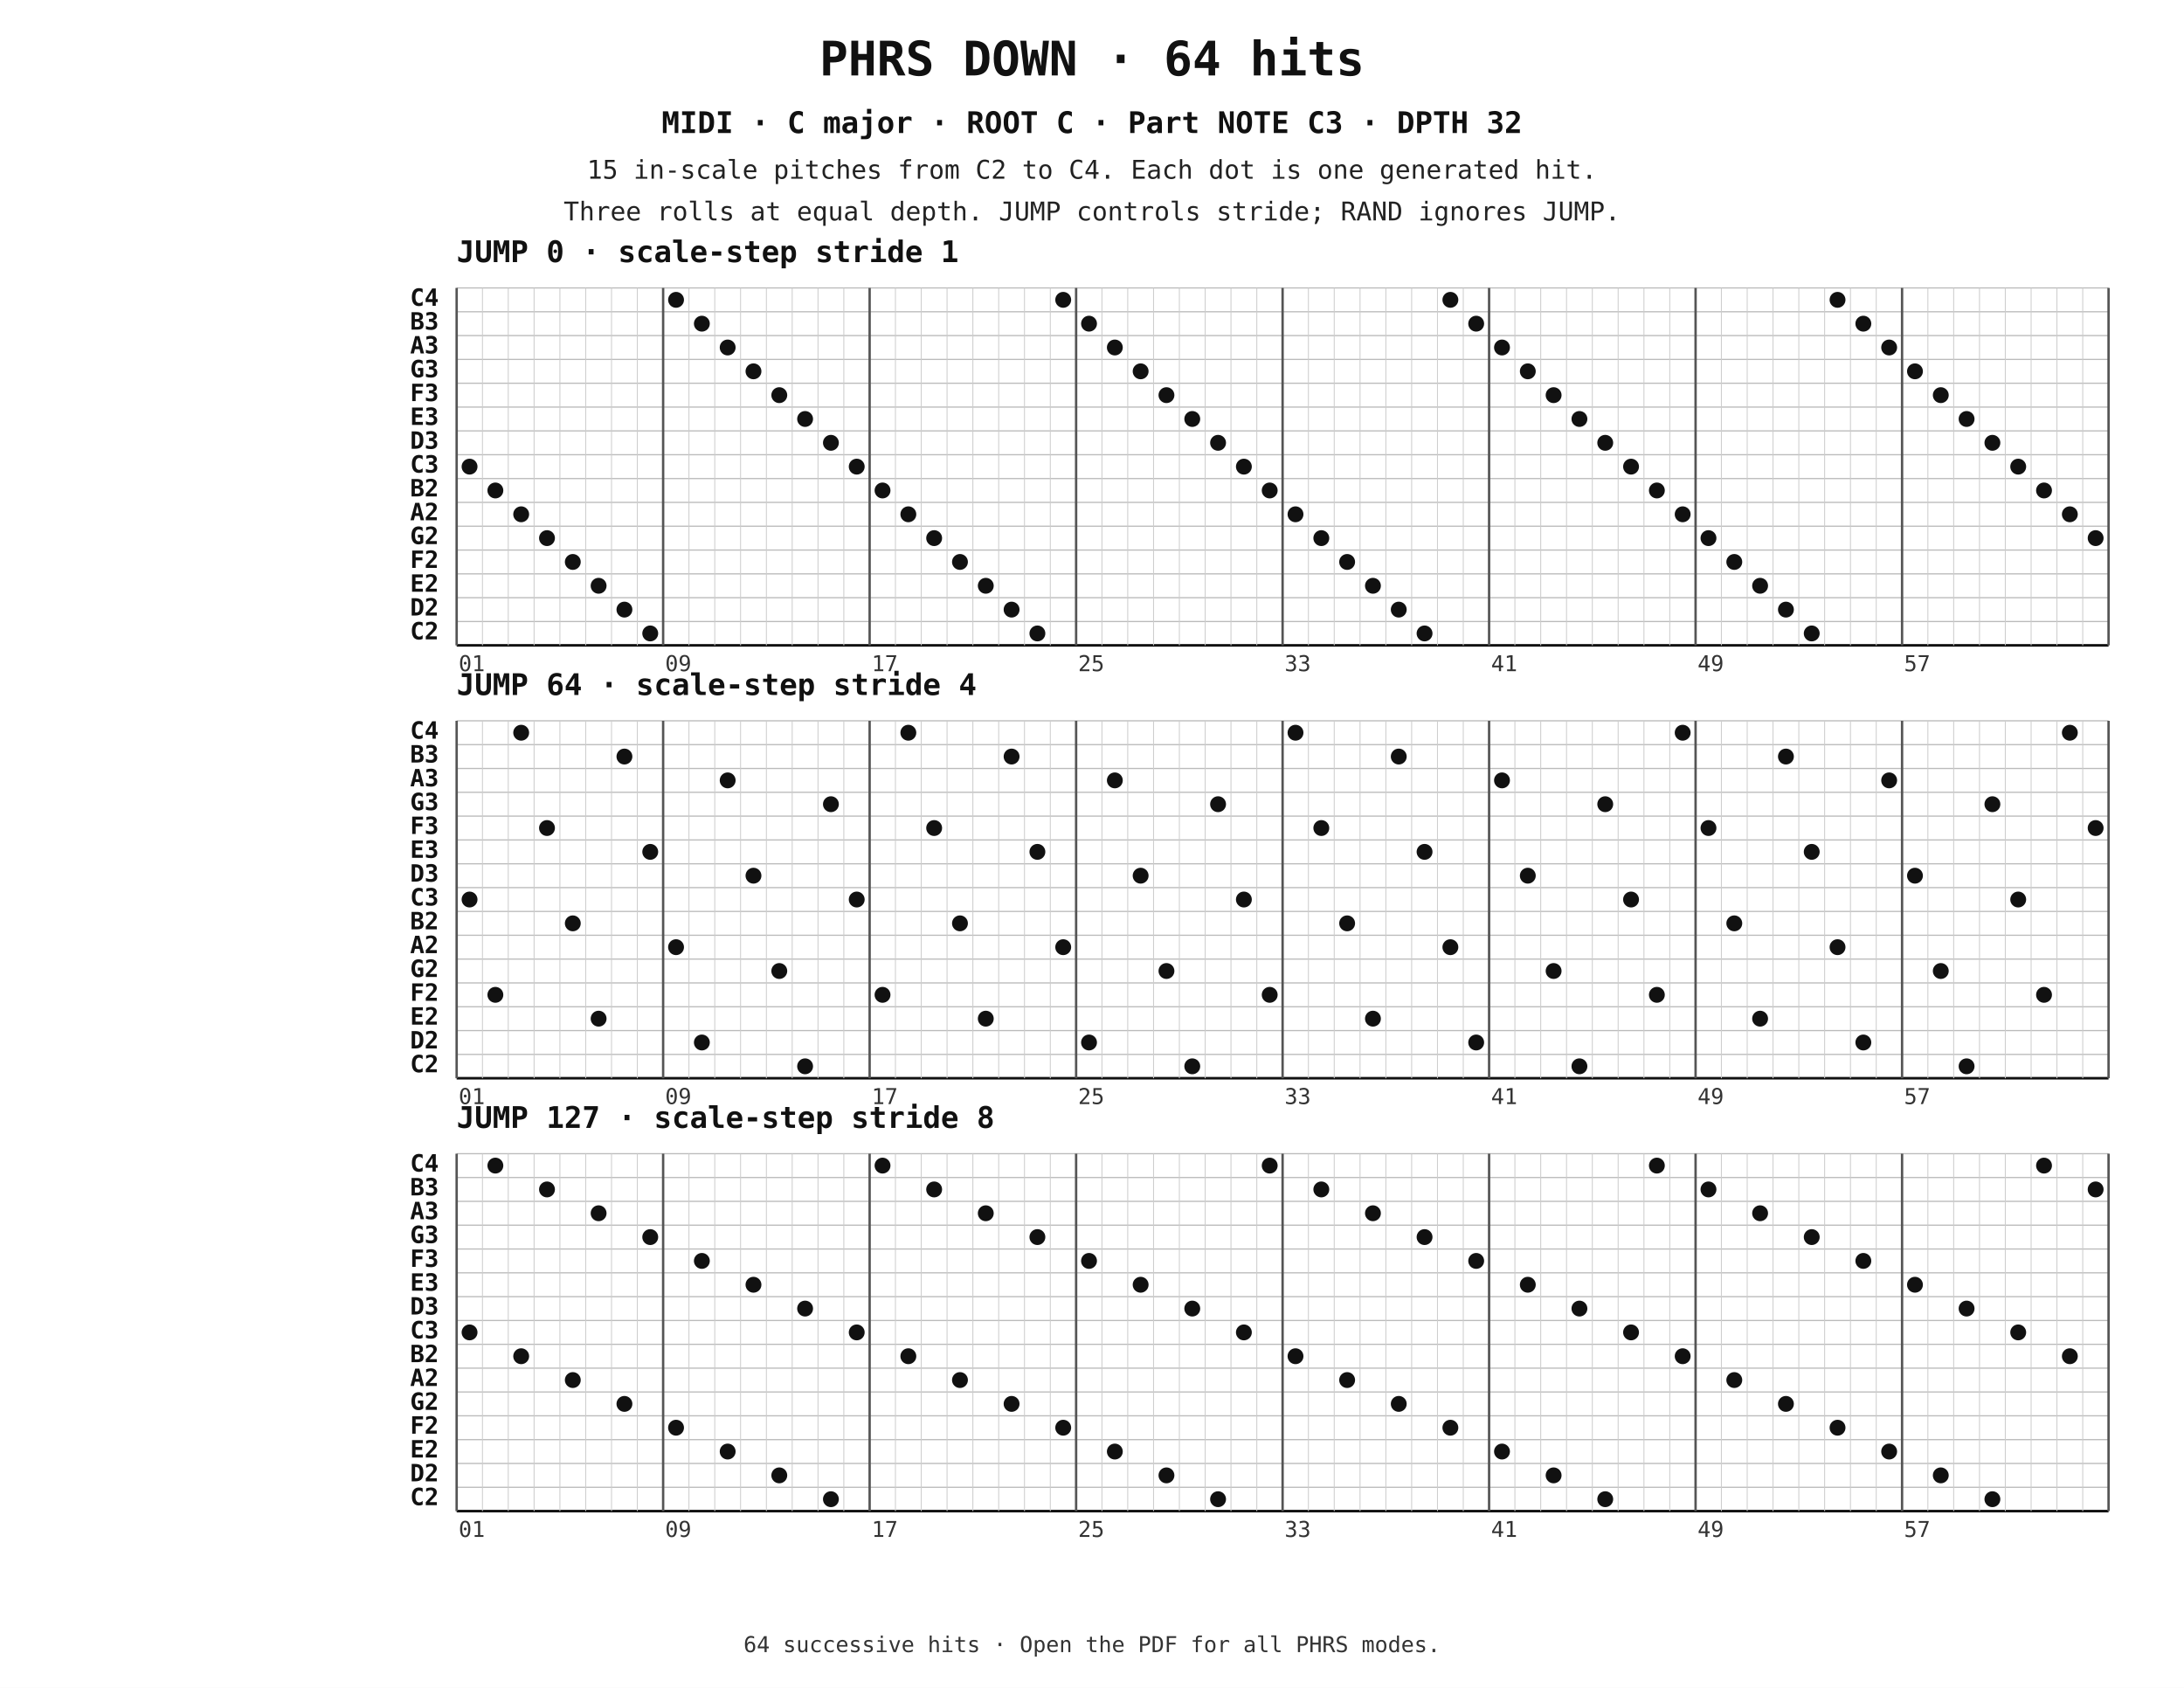
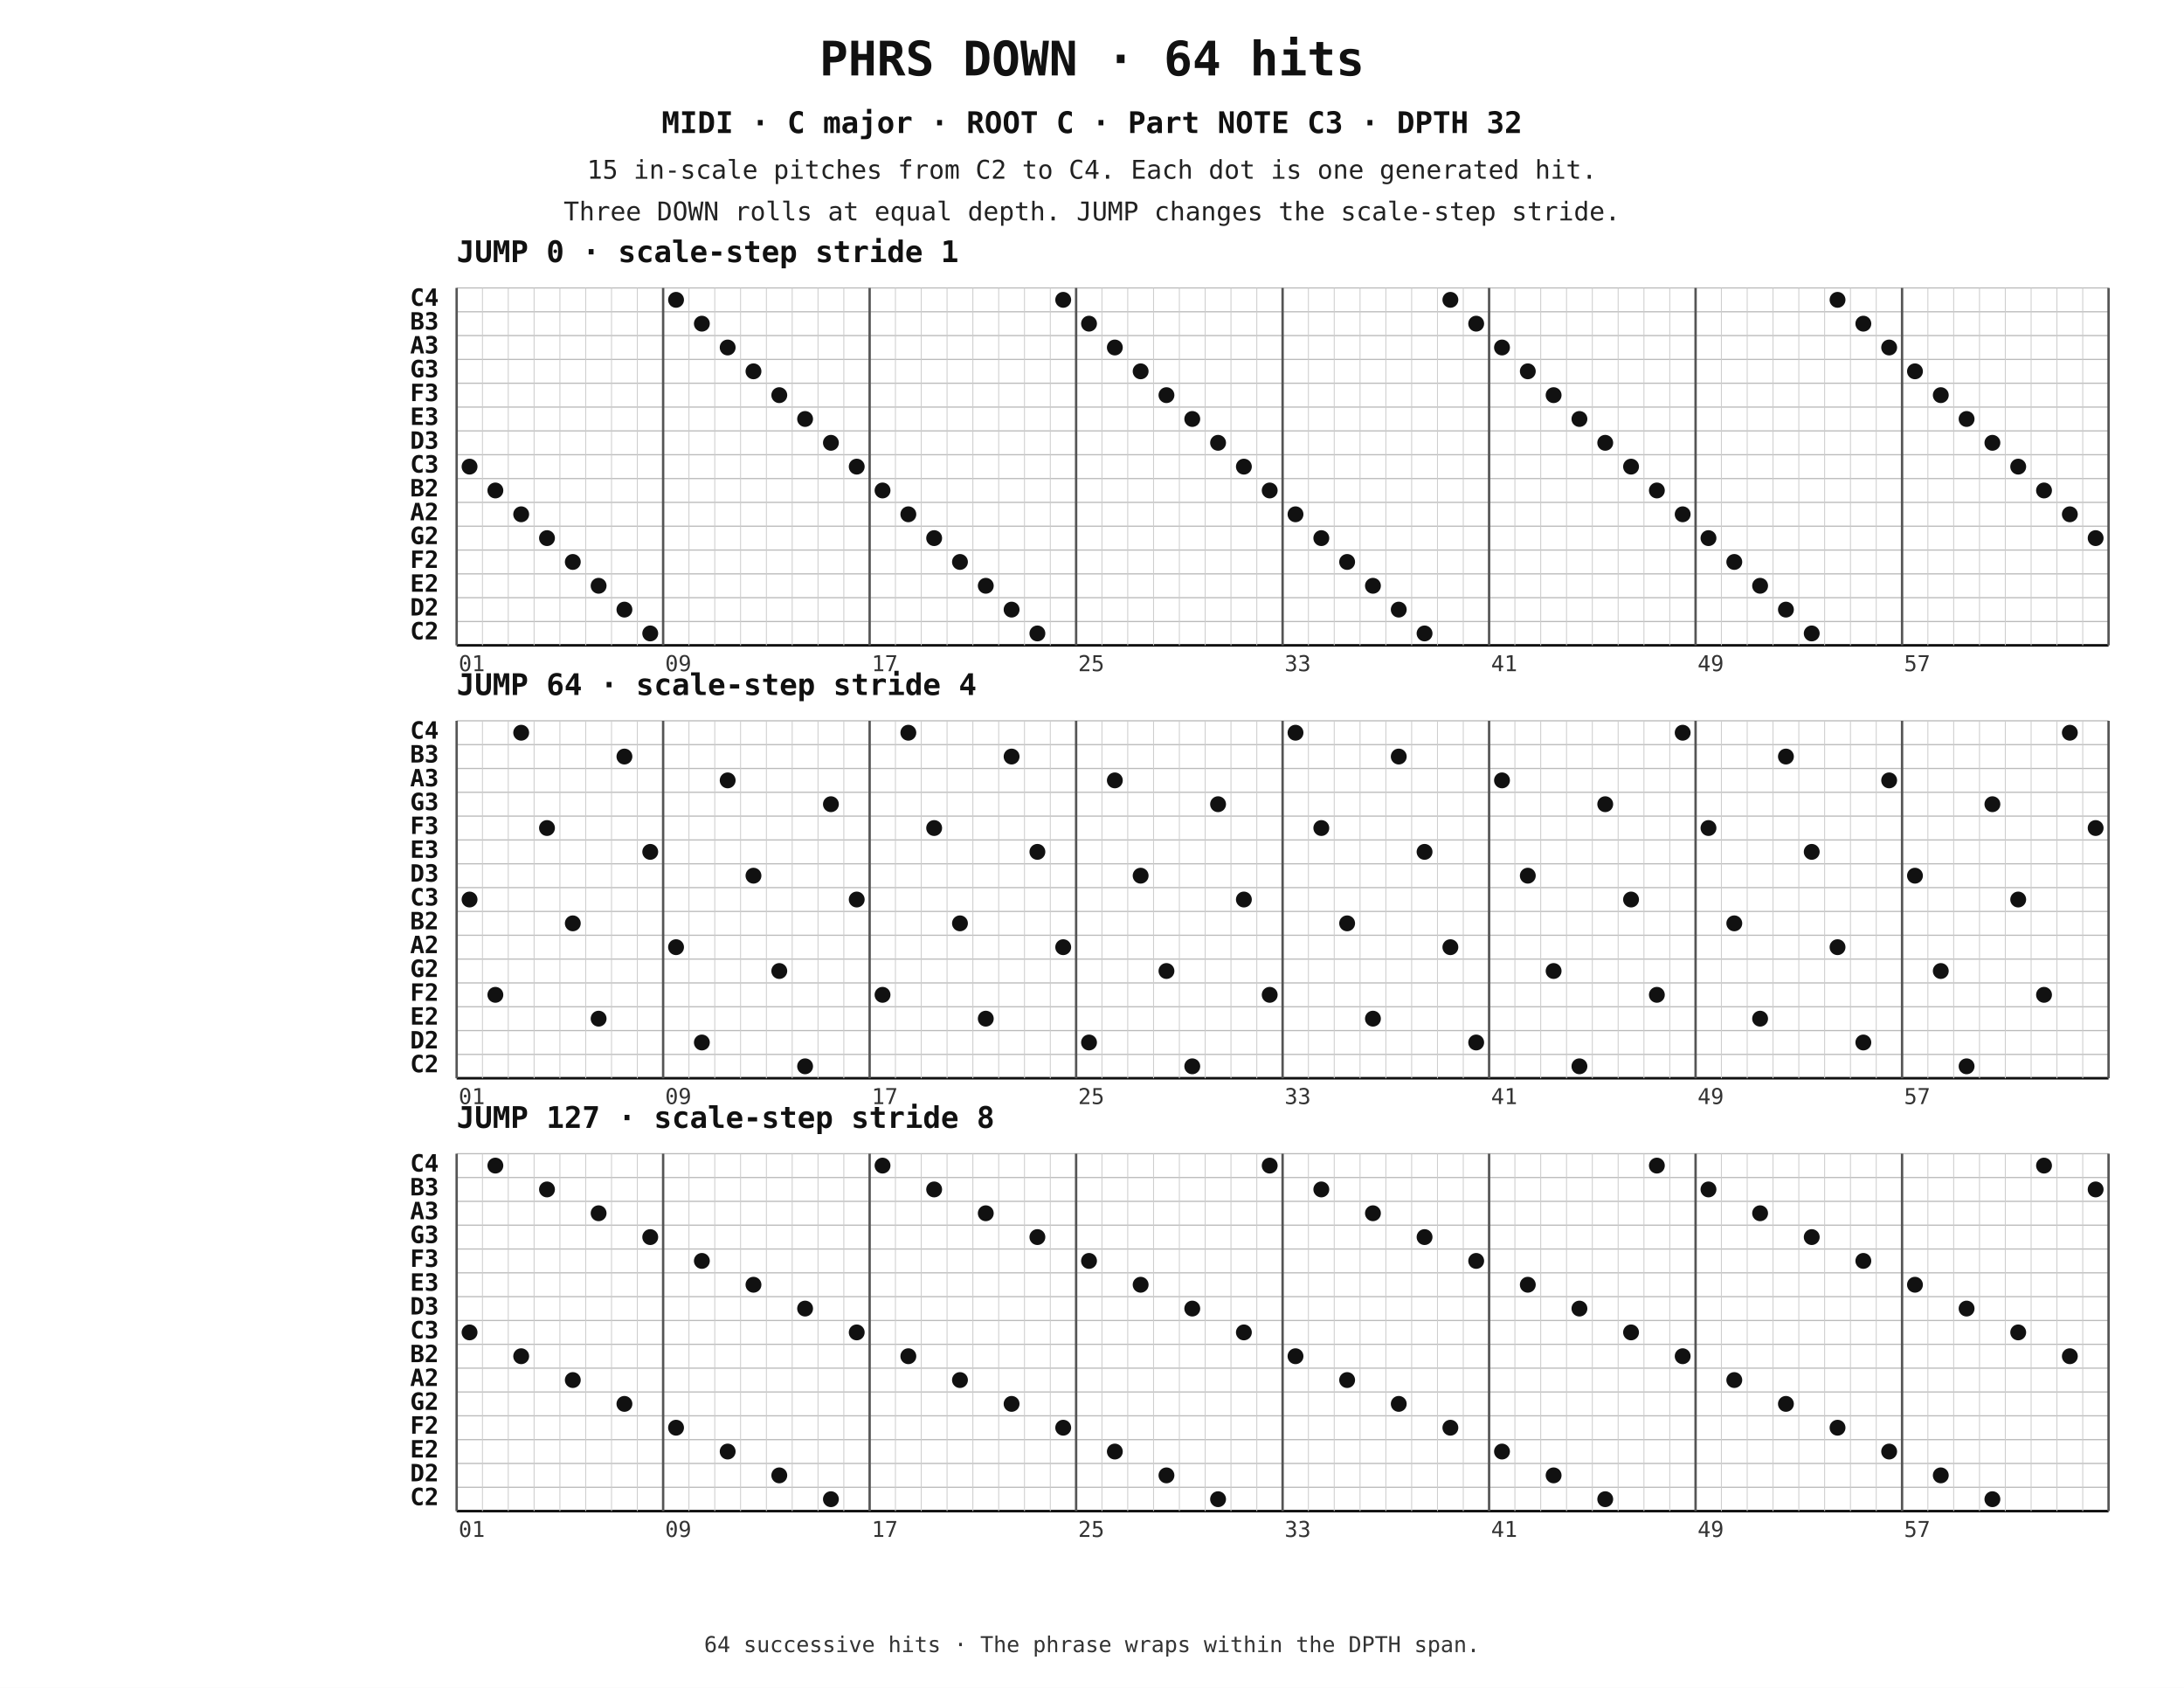
<svg xmlns="http://www.w3.org/2000/svg" viewBox="0 0 1100 850" width="1100" height="850" role="img">
  <rect width="100%" height="100%" fill="#fff" />
  <style>.title{font:700 24px ui-monospace,Menlo,Consolas,monospace;fill:#111}.t{font:700 15px ui-monospace,Menlo,Consolas,monospace;fill:#111}.sm{font:13px ui-monospace,Menlo,Consolas,monospace;fill:#222}.xs{font:11px ui-monospace,Menlo,Consolas,monospace;fill:#333}.pitch{font:700 12px ui-monospace,Menlo,Consolas,monospace;fill:#111}</style>
  <text class="title" x="550.0" y="38" text-anchor="middle">PHRS DOWN · 64 hits</text>
  <text class="t" x="550" y="67" text-anchor="middle">MIDI · C major · ROOT C · Part NOTE C3 · DPTH 32</text>
  <text class="sm" x="550" y="90" text-anchor="middle">15 in-scale pitches from C2 to C4. Each dot is one generated hit.</text>
-   <text class="sm" x="550" y="111" text-anchor="middle">Three rolls at equal depth. JUMP controls stride; RAND ignores JUMP.</text>
+   <text class="sm" x="550" y="111" text-anchor="middle">Three DOWN rolls at equal depth. JUMP changes the scale-step stride.</text>
  <text class="t" x="230.0" y="132">JUMP 0 · scale-step stride 1</text>
  <text class="pitch" x="221" y="154.0" text-anchor="end">C4</text>
  <line x1="230.0" y1="145.0" x2="1062.0" y2="145.0" stroke="#bbb" stroke-width="0.6" />
  <text class="pitch" x="221" y="166.0" text-anchor="end">B3</text>
  <line x1="230.0" y1="157.0" x2="1062.0" y2="157.0" stroke="#bbb" stroke-width="0.6" />
  <text class="pitch" x="221" y="178.0" text-anchor="end">A3</text>
  <line x1="230.0" y1="169.0" x2="1062.0" y2="169.0" stroke="#bbb" stroke-width="0.6" />
  <text class="pitch" x="221" y="190.0" text-anchor="end">G3</text>
  <line x1="230.0" y1="181.0" x2="1062.0" y2="181.0" stroke="#bbb" stroke-width="0.6" />
  <text class="pitch" x="221" y="202.0" text-anchor="end">F3</text>
  <line x1="230.0" y1="193.0" x2="1062.0" y2="193.0" stroke="#bbb" stroke-width="0.6" />
  <text class="pitch" x="221" y="214.0" text-anchor="end">E3</text>
  <line x1="230.0" y1="205.0" x2="1062.0" y2="205.0" stroke="#bbb" stroke-width="0.6" />
  <text class="pitch" x="221" y="226.0" text-anchor="end">D3</text>
  <line x1="230.0" y1="217.0" x2="1062.0" y2="217.0" stroke="#bbb" stroke-width="0.6" />
  <text class="pitch" x="221" y="238.0" text-anchor="end">C3</text>
  <line x1="230.0" y1="229.0" x2="1062.0" y2="229.0" stroke="#bbb" stroke-width="0.6" />
  <text class="pitch" x="221" y="250.0" text-anchor="end">B2</text>
  <line x1="230.0" y1="241.0" x2="1062.0" y2="241.0" stroke="#bbb" stroke-width="0.6" />
  <text class="pitch" x="221" y="262.0" text-anchor="end">A2</text>
  <line x1="230.0" y1="253.0" x2="1062.0" y2="253.0" stroke="#bbb" stroke-width="0.6" />
  <text class="pitch" x="221" y="274.0" text-anchor="end">G2</text>
  <line x1="230.0" y1="265.0" x2="1062.0" y2="265.0" stroke="#bbb" stroke-width="0.6" />
  <text class="pitch" x="221" y="286.0" text-anchor="end">F2</text>
  <line x1="230.0" y1="277.0" x2="1062.0" y2="277.0" stroke="#bbb" stroke-width="0.6" />
  <text class="pitch" x="221" y="298.0" text-anchor="end">E2</text>
  <line x1="230.0" y1="289.0" x2="1062.0" y2="289.0" stroke="#bbb" stroke-width="0.6" />
  <text class="pitch" x="221" y="310.0" text-anchor="end">D2</text>
  <line x1="230.0" y1="301.0" x2="1062.0" y2="301.0" stroke="#bbb" stroke-width="0.6" />
  <text class="pitch" x="221" y="322.0" text-anchor="end">C2</text>
  <line x1="230.0" y1="313.0" x2="1062.0" y2="313.0" stroke="#bbb" stroke-width="0.6" />
  <line x1="230.0" y1="325.0" x2="1062.0" y2="325.0" stroke="#111" stroke-width="1.3" />
  <line x1="230.0" y1="145" x2="230.0" y2="325.0" stroke="#555" stroke-width="1.2" />
  <text class="xs" x="231.0" y="338.0">01</text>
  <line x1="243.0" y1="145" x2="243.0" y2="325.0" stroke="#ccc" stroke-width="0.45" />
  <line x1="256.0" y1="145" x2="256.0" y2="325.0" stroke="#ccc" stroke-width="0.45" />
  <line x1="269.0" y1="145" x2="269.0" y2="325.0" stroke="#ccc" stroke-width="0.45" />
  <line x1="282.0" y1="145" x2="282.0" y2="325.0" stroke="#ccc" stroke-width="0.45" />
  <line x1="295.0" y1="145" x2="295.0" y2="325.0" stroke="#ccc" stroke-width="0.45" />
  <line x1="308.0" y1="145" x2="308.0" y2="325.0" stroke="#ccc" stroke-width="0.45" />
  <line x1="321.0" y1="145" x2="321.0" y2="325.0" stroke="#ccc" stroke-width="0.45" />
  <line x1="334.0" y1="145" x2="334.0" y2="325.0" stroke="#555" stroke-width="1.2" />
  <text class="xs" x="335.0" y="338.0">09</text>
  <line x1="347.0" y1="145" x2="347.0" y2="325.0" stroke="#ccc" stroke-width="0.45" />
  <line x1="360.0" y1="145" x2="360.0" y2="325.0" stroke="#ccc" stroke-width="0.45" />
  <line x1="373.0" y1="145" x2="373.0" y2="325.0" stroke="#ccc" stroke-width="0.45" />
  <line x1="386.0" y1="145" x2="386.0" y2="325.0" stroke="#ccc" stroke-width="0.45" />
  <line x1="399.0" y1="145" x2="399.0" y2="325.0" stroke="#ccc" stroke-width="0.45" />
  <line x1="412.0" y1="145" x2="412.0" y2="325.0" stroke="#ccc" stroke-width="0.45" />
  <line x1="425.0" y1="145" x2="425.0" y2="325.0" stroke="#ccc" stroke-width="0.45" />
  <line x1="438.0" y1="145" x2="438.0" y2="325.0" stroke="#555" stroke-width="1.2" />
  <text class="xs" x="439.0" y="338.0">17</text>
  <line x1="451.0" y1="145" x2="451.0" y2="325.0" stroke="#ccc" stroke-width="0.45" />
  <line x1="464.0" y1="145" x2="464.0" y2="325.0" stroke="#ccc" stroke-width="0.45" />
  <line x1="477.0" y1="145" x2="477.0" y2="325.0" stroke="#ccc" stroke-width="0.45" />
  <line x1="490.0" y1="145" x2="490.0" y2="325.0" stroke="#ccc" stroke-width="0.45" />
  <line x1="503.0" y1="145" x2="503.0" y2="325.0" stroke="#ccc" stroke-width="0.45" />
  <line x1="516.0" y1="145" x2="516.0" y2="325.0" stroke="#ccc" stroke-width="0.45" />
  <line x1="529.0" y1="145" x2="529.0" y2="325.0" stroke="#ccc" stroke-width="0.45" />
  <line x1="542.0" y1="145" x2="542.0" y2="325.0" stroke="#555" stroke-width="1.2" />
  <text class="xs" x="543.0" y="338.0">25</text>
  <line x1="555.0" y1="145" x2="555.0" y2="325.0" stroke="#ccc" stroke-width="0.45" />
  <line x1="568.0" y1="145" x2="568.0" y2="325.0" stroke="#ccc" stroke-width="0.45" />
  <line x1="581.0" y1="145" x2="581.0" y2="325.0" stroke="#ccc" stroke-width="0.45" />
  <line x1="594.0" y1="145" x2="594.0" y2="325.0" stroke="#ccc" stroke-width="0.45" />
  <line x1="607.0" y1="145" x2="607.0" y2="325.0" stroke="#ccc" stroke-width="0.45" />
  <line x1="620.0" y1="145" x2="620.0" y2="325.0" stroke="#ccc" stroke-width="0.45" />
  <line x1="633.0" y1="145" x2="633.0" y2="325.0" stroke="#ccc" stroke-width="0.45" />
  <line x1="646.0" y1="145" x2="646.0" y2="325.0" stroke="#555" stroke-width="1.2" />
  <text class="xs" x="647.0" y="338.0">33</text>
  <line x1="659.0" y1="145" x2="659.0" y2="325.0" stroke="#ccc" stroke-width="0.45" />
  <line x1="672.0" y1="145" x2="672.0" y2="325.0" stroke="#ccc" stroke-width="0.45" />
  <line x1="685.0" y1="145" x2="685.0" y2="325.0" stroke="#ccc" stroke-width="0.45" />
  <line x1="698.0" y1="145" x2="698.0" y2="325.0" stroke="#ccc" stroke-width="0.45" />
  <line x1="711.0" y1="145" x2="711.0" y2="325.0" stroke="#ccc" stroke-width="0.45" />
  <line x1="724.0" y1="145" x2="724.0" y2="325.0" stroke="#ccc" stroke-width="0.45" />
  <line x1="737.0" y1="145" x2="737.0" y2="325.0" stroke="#ccc" stroke-width="0.45" />
  <line x1="750.0" y1="145" x2="750.0" y2="325.0" stroke="#555" stroke-width="1.2" />
  <text class="xs" x="751.0" y="338.0">41</text>
  <line x1="763.0" y1="145" x2="763.0" y2="325.0" stroke="#ccc" stroke-width="0.45" />
  <line x1="776.0" y1="145" x2="776.0" y2="325.0" stroke="#ccc" stroke-width="0.45" />
  <line x1="789.0" y1="145" x2="789.0" y2="325.0" stroke="#ccc" stroke-width="0.45" />
  <line x1="802.0" y1="145" x2="802.0" y2="325.0" stroke="#ccc" stroke-width="0.45" />
  <line x1="815.0" y1="145" x2="815.0" y2="325.0" stroke="#ccc" stroke-width="0.45" />
  <line x1="828.0" y1="145" x2="828.0" y2="325.0" stroke="#ccc" stroke-width="0.45" />
  <line x1="841.0" y1="145" x2="841.0" y2="325.0" stroke="#ccc" stroke-width="0.45" />
  <line x1="854.0" y1="145" x2="854.0" y2="325.0" stroke="#555" stroke-width="1.2" />
  <text class="xs" x="855.0" y="338.0">49</text>
  <line x1="867.0" y1="145" x2="867.0" y2="325.0" stroke="#ccc" stroke-width="0.45" />
  <line x1="880.0" y1="145" x2="880.0" y2="325.0" stroke="#ccc" stroke-width="0.45" />
  <line x1="893.0" y1="145" x2="893.0" y2="325.0" stroke="#ccc" stroke-width="0.45" />
  <line x1="906.0" y1="145" x2="906.0" y2="325.0" stroke="#ccc" stroke-width="0.45" />
  <line x1="919.0" y1="145" x2="919.0" y2="325.0" stroke="#ccc" stroke-width="0.45" />
  <line x1="932.0" y1="145" x2="932.0" y2="325.0" stroke="#ccc" stroke-width="0.45" />
  <line x1="945.0" y1="145" x2="945.0" y2="325.0" stroke="#ccc" stroke-width="0.45" />
  <line x1="958.0" y1="145" x2="958.0" y2="325.0" stroke="#555" stroke-width="1.2" />
  <text class="xs" x="959.0" y="338.0">57</text>
  <line x1="971.0" y1="145" x2="971.0" y2="325.0" stroke="#ccc" stroke-width="0.45" />
  <line x1="984.0" y1="145" x2="984.0" y2="325.0" stroke="#ccc" stroke-width="0.45" />
  <line x1="997.0" y1="145" x2="997.0" y2="325.0" stroke="#ccc" stroke-width="0.45" />
  <line x1="1010.0" y1="145" x2="1010.0" y2="325.0" stroke="#ccc" stroke-width="0.45" />
  <line x1="1023.0" y1="145" x2="1023.0" y2="325.0" stroke="#ccc" stroke-width="0.45" />
  <line x1="1036.0" y1="145" x2="1036.0" y2="325.0" stroke="#ccc" stroke-width="0.45" />
  <line x1="1049.0" y1="145" x2="1049.0" y2="325.0" stroke="#ccc" stroke-width="0.45" />
  <line x1="1062.0" y1="145" x2="1062.0" y2="325.0" stroke="#555" stroke-width="1.2" />
  <circle cx="236.5" cy="235.0" r="4" fill="#111" />
  <circle cx="249.5" cy="247.0" r="4" fill="#111" />
  <circle cx="262.5" cy="259.0" r="4" fill="#111" />
  <circle cx="275.5" cy="271.0" r="4" fill="#111" />
  <circle cx="288.5" cy="283.0" r="4" fill="#111" />
  <circle cx="301.5" cy="295.0" r="4" fill="#111" />
  <circle cx="314.5" cy="307.0" r="4" fill="#111" />
  <circle cx="327.5" cy="319.0" r="4" fill="#111" />
  <circle cx="340.5" cy="151.0" r="4" fill="#111" />
  <circle cx="353.5" cy="163.0" r="4" fill="#111" />
  <circle cx="366.5" cy="175.0" r="4" fill="#111" />
  <circle cx="379.5" cy="187.0" r="4" fill="#111" />
  <circle cx="392.5" cy="199.0" r="4" fill="#111" />
  <circle cx="405.5" cy="211.0" r="4" fill="#111" />
  <circle cx="418.5" cy="223.0" r="4" fill="#111" />
  <circle cx="431.5" cy="235.0" r="4" fill="#111" />
  <circle cx="444.5" cy="247.0" r="4" fill="#111" />
  <circle cx="457.5" cy="259.0" r="4" fill="#111" />
  <circle cx="470.5" cy="271.0" r="4" fill="#111" />
  <circle cx="483.5" cy="283.0" r="4" fill="#111" />
  <circle cx="496.5" cy="295.0" r="4" fill="#111" />
  <circle cx="509.5" cy="307.0" r="4" fill="#111" />
  <circle cx="522.5" cy="319.0" r="4" fill="#111" />
  <circle cx="535.5" cy="151.0" r="4" fill="#111" />
  <circle cx="548.5" cy="163.0" r="4" fill="#111" />
  <circle cx="561.5" cy="175.0" r="4" fill="#111" />
  <circle cx="574.5" cy="187.0" r="4" fill="#111" />
  <circle cx="587.5" cy="199.0" r="4" fill="#111" />
  <circle cx="600.5" cy="211.0" r="4" fill="#111" />
  <circle cx="613.5" cy="223.0" r="4" fill="#111" />
  <circle cx="626.5" cy="235.0" r="4" fill="#111" />
  <circle cx="639.5" cy="247.0" r="4" fill="#111" />
  <circle cx="652.5" cy="259.0" r="4" fill="#111" />
  <circle cx="665.5" cy="271.0" r="4" fill="#111" />
  <circle cx="678.5" cy="283.0" r="4" fill="#111" />
  <circle cx="691.5" cy="295.0" r="4" fill="#111" />
  <circle cx="704.5" cy="307.0" r="4" fill="#111" />
  <circle cx="717.5" cy="319.0" r="4" fill="#111" />
  <circle cx="730.5" cy="151.0" r="4" fill="#111" />
  <circle cx="743.5" cy="163.0" r="4" fill="#111" />
  <circle cx="756.5" cy="175.0" r="4" fill="#111" />
  <circle cx="769.5" cy="187.0" r="4" fill="#111" />
  <circle cx="782.5" cy="199.0" r="4" fill="#111" />
  <circle cx="795.5" cy="211.0" r="4" fill="#111" />
  <circle cx="808.5" cy="223.0" r="4" fill="#111" />
  <circle cx="821.5" cy="235.0" r="4" fill="#111" />
  <circle cx="834.5" cy="247.0" r="4" fill="#111" />
  <circle cx="847.5" cy="259.0" r="4" fill="#111" />
  <circle cx="860.5" cy="271.0" r="4" fill="#111" />
  <circle cx="873.5" cy="283.0" r="4" fill="#111" />
  <circle cx="886.5" cy="295.0" r="4" fill="#111" />
  <circle cx="899.5" cy="307.0" r="4" fill="#111" />
  <circle cx="912.5" cy="319.0" r="4" fill="#111" />
  <circle cx="925.5" cy="151.0" r="4" fill="#111" />
  <circle cx="938.5" cy="163.0" r="4" fill="#111" />
  <circle cx="951.5" cy="175.0" r="4" fill="#111" />
  <circle cx="964.5" cy="187.0" r="4" fill="#111" />
  <circle cx="977.5" cy="199.0" r="4" fill="#111" />
  <circle cx="990.5" cy="211.0" r="4" fill="#111" />
  <circle cx="1003.5" cy="223.0" r="4" fill="#111" />
  <circle cx="1016.5" cy="235.0" r="4" fill="#111" />
  <circle cx="1029.5" cy="247.0" r="4" fill="#111" />
  <circle cx="1042.5" cy="259.0" r="4" fill="#111" />
  <circle cx="1055.5" cy="271.0" r="4" fill="#111" />
  <text class="t" x="230.0" y="350">JUMP 64 · scale-step stride 4</text>
  <text class="pitch" x="221" y="372.0" text-anchor="end">C4</text>
  <line x1="230.0" y1="363.0" x2="1062.0" y2="363.0" stroke="#bbb" stroke-width="0.6" />
  <text class="pitch" x="221" y="384.0" text-anchor="end">B3</text>
  <line x1="230.0" y1="375.0" x2="1062.0" y2="375.0" stroke="#bbb" stroke-width="0.6" />
  <text class="pitch" x="221" y="396.0" text-anchor="end">A3</text>
  <line x1="230.0" y1="387.0" x2="1062.0" y2="387.0" stroke="#bbb" stroke-width="0.6" />
  <text class="pitch" x="221" y="408.0" text-anchor="end">G3</text>
  <line x1="230.0" y1="399.0" x2="1062.0" y2="399.0" stroke="#bbb" stroke-width="0.6" />
  <text class="pitch" x="221" y="420.0" text-anchor="end">F3</text>
  <line x1="230.0" y1="411.0" x2="1062.0" y2="411.0" stroke="#bbb" stroke-width="0.6" />
  <text class="pitch" x="221" y="432.0" text-anchor="end">E3</text>
  <line x1="230.0" y1="423.0" x2="1062.0" y2="423.0" stroke="#bbb" stroke-width="0.6" />
  <text class="pitch" x="221" y="444.0" text-anchor="end">D3</text>
  <line x1="230.0" y1="435.0" x2="1062.0" y2="435.0" stroke="#bbb" stroke-width="0.6" />
  <text class="pitch" x="221" y="456.0" text-anchor="end">C3</text>
  <line x1="230.0" y1="447.0" x2="1062.0" y2="447.0" stroke="#bbb" stroke-width="0.6" />
  <text class="pitch" x="221" y="468.0" text-anchor="end">B2</text>
  <line x1="230.0" y1="459.0" x2="1062.0" y2="459.0" stroke="#bbb" stroke-width="0.6" />
  <text class="pitch" x="221" y="480.0" text-anchor="end">A2</text>
  <line x1="230.0" y1="471.0" x2="1062.0" y2="471.0" stroke="#bbb" stroke-width="0.6" />
  <text class="pitch" x="221" y="492.0" text-anchor="end">G2</text>
  <line x1="230.0" y1="483.0" x2="1062.0" y2="483.0" stroke="#bbb" stroke-width="0.6" />
  <text class="pitch" x="221" y="504.0" text-anchor="end">F2</text>
  <line x1="230.0" y1="495.0" x2="1062.0" y2="495.0" stroke="#bbb" stroke-width="0.6" />
  <text class="pitch" x="221" y="516.0" text-anchor="end">E2</text>
  <line x1="230.0" y1="507.0" x2="1062.0" y2="507.0" stroke="#bbb" stroke-width="0.6" />
  <text class="pitch" x="221" y="528.0" text-anchor="end">D2</text>
  <line x1="230.0" y1="519.0" x2="1062.0" y2="519.0" stroke="#bbb" stroke-width="0.6" />
  <text class="pitch" x="221" y="540.0" text-anchor="end">C2</text>
  <line x1="230.0" y1="531.0" x2="1062.0" y2="531.0" stroke="#bbb" stroke-width="0.6" />
  <line x1="230.0" y1="543.0" x2="1062.0" y2="543.0" stroke="#111" stroke-width="1.3" />
  <line x1="230.0" y1="363" x2="230.0" y2="543.0" stroke="#555" stroke-width="1.2" />
  <text class="xs" x="231.0" y="556.0">01</text>
  <line x1="243.0" y1="363" x2="243.0" y2="543.0" stroke="#ccc" stroke-width="0.45" />
  <line x1="256.0" y1="363" x2="256.0" y2="543.0" stroke="#ccc" stroke-width="0.45" />
  <line x1="269.0" y1="363" x2="269.0" y2="543.0" stroke="#ccc" stroke-width="0.45" />
  <line x1="282.0" y1="363" x2="282.0" y2="543.0" stroke="#ccc" stroke-width="0.45" />
  <line x1="295.0" y1="363" x2="295.0" y2="543.0" stroke="#ccc" stroke-width="0.45" />
  <line x1="308.0" y1="363" x2="308.0" y2="543.0" stroke="#ccc" stroke-width="0.45" />
  <line x1="321.0" y1="363" x2="321.0" y2="543.0" stroke="#ccc" stroke-width="0.45" />
  <line x1="334.0" y1="363" x2="334.0" y2="543.0" stroke="#555" stroke-width="1.2" />
  <text class="xs" x="335.0" y="556.0">09</text>
  <line x1="347.0" y1="363" x2="347.0" y2="543.0" stroke="#ccc" stroke-width="0.45" />
  <line x1="360.0" y1="363" x2="360.0" y2="543.0" stroke="#ccc" stroke-width="0.45" />
  <line x1="373.0" y1="363" x2="373.0" y2="543.0" stroke="#ccc" stroke-width="0.45" />
  <line x1="386.0" y1="363" x2="386.0" y2="543.0" stroke="#ccc" stroke-width="0.45" />
  <line x1="399.0" y1="363" x2="399.0" y2="543.0" stroke="#ccc" stroke-width="0.45" />
  <line x1="412.0" y1="363" x2="412.0" y2="543.0" stroke="#ccc" stroke-width="0.45" />
  <line x1="425.0" y1="363" x2="425.0" y2="543.0" stroke="#ccc" stroke-width="0.45" />
  <line x1="438.0" y1="363" x2="438.0" y2="543.0" stroke="#555" stroke-width="1.2" />
  <text class="xs" x="439.0" y="556.0">17</text>
  <line x1="451.0" y1="363" x2="451.0" y2="543.0" stroke="#ccc" stroke-width="0.45" />
  <line x1="464.0" y1="363" x2="464.0" y2="543.0" stroke="#ccc" stroke-width="0.45" />
  <line x1="477.0" y1="363" x2="477.0" y2="543.0" stroke="#ccc" stroke-width="0.45" />
  <line x1="490.0" y1="363" x2="490.0" y2="543.0" stroke="#ccc" stroke-width="0.45" />
  <line x1="503.0" y1="363" x2="503.0" y2="543.0" stroke="#ccc" stroke-width="0.45" />
  <line x1="516.0" y1="363" x2="516.0" y2="543.0" stroke="#ccc" stroke-width="0.45" />
  <line x1="529.0" y1="363" x2="529.0" y2="543.0" stroke="#ccc" stroke-width="0.45" />
  <line x1="542.0" y1="363" x2="542.0" y2="543.0" stroke="#555" stroke-width="1.2" />
  <text class="xs" x="543.0" y="556.0">25</text>
  <line x1="555.0" y1="363" x2="555.0" y2="543.0" stroke="#ccc" stroke-width="0.45" />
  <line x1="568.0" y1="363" x2="568.0" y2="543.0" stroke="#ccc" stroke-width="0.45" />
  <line x1="581.0" y1="363" x2="581.0" y2="543.0" stroke="#ccc" stroke-width="0.45" />
  <line x1="594.0" y1="363" x2="594.0" y2="543.0" stroke="#ccc" stroke-width="0.45" />
  <line x1="607.0" y1="363" x2="607.0" y2="543.0" stroke="#ccc" stroke-width="0.45" />
  <line x1="620.0" y1="363" x2="620.0" y2="543.0" stroke="#ccc" stroke-width="0.45" />
  <line x1="633.0" y1="363" x2="633.0" y2="543.0" stroke="#ccc" stroke-width="0.45" />
  <line x1="646.0" y1="363" x2="646.0" y2="543.0" stroke="#555" stroke-width="1.2" />
  <text class="xs" x="647.0" y="556.0">33</text>
  <line x1="659.0" y1="363" x2="659.0" y2="543.0" stroke="#ccc" stroke-width="0.45" />
  <line x1="672.0" y1="363" x2="672.0" y2="543.0" stroke="#ccc" stroke-width="0.45" />
  <line x1="685.0" y1="363" x2="685.0" y2="543.0" stroke="#ccc" stroke-width="0.45" />
  <line x1="698.0" y1="363" x2="698.0" y2="543.0" stroke="#ccc" stroke-width="0.45" />
  <line x1="711.0" y1="363" x2="711.0" y2="543.0" stroke="#ccc" stroke-width="0.45" />
  <line x1="724.0" y1="363" x2="724.0" y2="543.0" stroke="#ccc" stroke-width="0.45" />
  <line x1="737.0" y1="363" x2="737.0" y2="543.0" stroke="#ccc" stroke-width="0.45" />
  <line x1="750.0" y1="363" x2="750.0" y2="543.0" stroke="#555" stroke-width="1.2" />
  <text class="xs" x="751.0" y="556.0">41</text>
  <line x1="763.0" y1="363" x2="763.0" y2="543.0" stroke="#ccc" stroke-width="0.45" />
  <line x1="776.0" y1="363" x2="776.0" y2="543.0" stroke="#ccc" stroke-width="0.45" />
  <line x1="789.0" y1="363" x2="789.0" y2="543.0" stroke="#ccc" stroke-width="0.45" />
  <line x1="802.0" y1="363" x2="802.0" y2="543.0" stroke="#ccc" stroke-width="0.45" />
  <line x1="815.0" y1="363" x2="815.0" y2="543.0" stroke="#ccc" stroke-width="0.45" />
  <line x1="828.0" y1="363" x2="828.0" y2="543.0" stroke="#ccc" stroke-width="0.45" />
  <line x1="841.0" y1="363" x2="841.0" y2="543.0" stroke="#ccc" stroke-width="0.45" />
  <line x1="854.0" y1="363" x2="854.0" y2="543.0" stroke="#555" stroke-width="1.2" />
  <text class="xs" x="855.0" y="556.0">49</text>
  <line x1="867.0" y1="363" x2="867.0" y2="543.0" stroke="#ccc" stroke-width="0.45" />
  <line x1="880.0" y1="363" x2="880.0" y2="543.0" stroke="#ccc" stroke-width="0.45" />
  <line x1="893.0" y1="363" x2="893.0" y2="543.0" stroke="#ccc" stroke-width="0.45" />
  <line x1="906.0" y1="363" x2="906.0" y2="543.0" stroke="#ccc" stroke-width="0.45" />
  <line x1="919.0" y1="363" x2="919.0" y2="543.0" stroke="#ccc" stroke-width="0.45" />
  <line x1="932.0" y1="363" x2="932.0" y2="543.0" stroke="#ccc" stroke-width="0.45" />
  <line x1="945.0" y1="363" x2="945.0" y2="543.0" stroke="#ccc" stroke-width="0.45" />
  <line x1="958.0" y1="363" x2="958.0" y2="543.0" stroke="#555" stroke-width="1.2" />
  <text class="xs" x="959.0" y="556.0">57</text>
  <line x1="971.0" y1="363" x2="971.0" y2="543.0" stroke="#ccc" stroke-width="0.45" />
  <line x1="984.0" y1="363" x2="984.0" y2="543.0" stroke="#ccc" stroke-width="0.45" />
  <line x1="997.0" y1="363" x2="997.0" y2="543.0" stroke="#ccc" stroke-width="0.45" />
  <line x1="1010.0" y1="363" x2="1010.0" y2="543.0" stroke="#ccc" stroke-width="0.45" />
  <line x1="1023.0" y1="363" x2="1023.0" y2="543.0" stroke="#ccc" stroke-width="0.45" />
  <line x1="1036.0" y1="363" x2="1036.0" y2="543.0" stroke="#ccc" stroke-width="0.45" />
  <line x1="1049.0" y1="363" x2="1049.0" y2="543.0" stroke="#ccc" stroke-width="0.45" />
  <line x1="1062.0" y1="363" x2="1062.0" y2="543.0" stroke="#555" stroke-width="1.2" />
  <circle cx="236.5" cy="453.0" r="4" fill="#111" />
  <circle cx="249.5" cy="501.0" r="4" fill="#111" />
  <circle cx="262.5" cy="369.0" r="4" fill="#111" />
  <circle cx="275.5" cy="417.0" r="4" fill="#111" />
  <circle cx="288.5" cy="465.0" r="4" fill="#111" />
  <circle cx="301.5" cy="513.0" r="4" fill="#111" />
  <circle cx="314.5" cy="381.0" r="4" fill="#111" />
  <circle cx="327.5" cy="429.0" r="4" fill="#111" />
  <circle cx="340.5" cy="477.0" r="4" fill="#111" />
  <circle cx="353.5" cy="525.0" r="4" fill="#111" />
  <circle cx="366.5" cy="393.0" r="4" fill="#111" />
  <circle cx="379.5" cy="441.0" r="4" fill="#111" />
  <circle cx="392.5" cy="489.0" r="4" fill="#111" />
  <circle cx="405.5" cy="537.0" r="4" fill="#111" />
  <circle cx="418.5" cy="405.0" r="4" fill="#111" />
  <circle cx="431.5" cy="453.0" r="4" fill="#111" />
  <circle cx="444.5" cy="501.0" r="4" fill="#111" />
  <circle cx="457.5" cy="369.0" r="4" fill="#111" />
  <circle cx="470.5" cy="417.0" r="4" fill="#111" />
  <circle cx="483.5" cy="465.0" r="4" fill="#111" />
  <circle cx="496.5" cy="513.0" r="4" fill="#111" />
  <circle cx="509.5" cy="381.0" r="4" fill="#111" />
  <circle cx="522.5" cy="429.0" r="4" fill="#111" />
  <circle cx="535.5" cy="477.0" r="4" fill="#111" />
  <circle cx="548.5" cy="525.0" r="4" fill="#111" />
  <circle cx="561.5" cy="393.0" r="4" fill="#111" />
  <circle cx="574.5" cy="441.0" r="4" fill="#111" />
  <circle cx="587.5" cy="489.0" r="4" fill="#111" />
  <circle cx="600.5" cy="537.0" r="4" fill="#111" />
  <circle cx="613.5" cy="405.0" r="4" fill="#111" />
  <circle cx="626.5" cy="453.0" r="4" fill="#111" />
  <circle cx="639.5" cy="501.0" r="4" fill="#111" />
  <circle cx="652.5" cy="369.0" r="4" fill="#111" />
  <circle cx="665.5" cy="417.0" r="4" fill="#111" />
  <circle cx="678.5" cy="465.0" r="4" fill="#111" />
  <circle cx="691.5" cy="513.0" r="4" fill="#111" />
  <circle cx="704.5" cy="381.0" r="4" fill="#111" />
  <circle cx="717.5" cy="429.0" r="4" fill="#111" />
  <circle cx="730.5" cy="477.0" r="4" fill="#111" />
  <circle cx="743.5" cy="525.0" r="4" fill="#111" />
  <circle cx="756.5" cy="393.0" r="4" fill="#111" />
  <circle cx="769.5" cy="441.0" r="4" fill="#111" />
  <circle cx="782.5" cy="489.0" r="4" fill="#111" />
  <circle cx="795.5" cy="537.0" r="4" fill="#111" />
  <circle cx="808.5" cy="405.0" r="4" fill="#111" />
  <circle cx="821.5" cy="453.0" r="4" fill="#111" />
  <circle cx="834.5" cy="501.0" r="4" fill="#111" />
  <circle cx="847.5" cy="369.0" r="4" fill="#111" />
  <circle cx="860.5" cy="417.0" r="4" fill="#111" />
  <circle cx="873.5" cy="465.0" r="4" fill="#111" />
  <circle cx="886.5" cy="513.0" r="4" fill="#111" />
  <circle cx="899.5" cy="381.0" r="4" fill="#111" />
  <circle cx="912.5" cy="429.0" r="4" fill="#111" />
  <circle cx="925.5" cy="477.0" r="4" fill="#111" />
  <circle cx="938.5" cy="525.0" r="4" fill="#111" />
  <circle cx="951.5" cy="393.0" r="4" fill="#111" />
  <circle cx="964.5" cy="441.0" r="4" fill="#111" />
  <circle cx="977.5" cy="489.0" r="4" fill="#111" />
  <circle cx="990.5" cy="537.0" r="4" fill="#111" />
  <circle cx="1003.5" cy="405.0" r="4" fill="#111" />
  <circle cx="1016.5" cy="453.0" r="4" fill="#111" />
  <circle cx="1029.5" cy="501.0" r="4" fill="#111" />
  <circle cx="1042.5" cy="369.0" r="4" fill="#111" />
  <circle cx="1055.5" cy="417.0" r="4" fill="#111" />
  <text class="t" x="230.0" y="568">JUMP 127 · scale-step stride 8</text>
  <text class="pitch" x="221" y="590.0" text-anchor="end">C4</text>
  <line x1="230.0" y1="581.0" x2="1062.0" y2="581.0" stroke="#bbb" stroke-width="0.6" />
  <text class="pitch" x="221" y="602.0" text-anchor="end">B3</text>
  <line x1="230.0" y1="593.0" x2="1062.0" y2="593.0" stroke="#bbb" stroke-width="0.6" />
  <text class="pitch" x="221" y="614.0" text-anchor="end">A3</text>
  <line x1="230.0" y1="605.0" x2="1062.0" y2="605.0" stroke="#bbb" stroke-width="0.6" />
  <text class="pitch" x="221" y="626.0" text-anchor="end">G3</text>
  <line x1="230.0" y1="617.0" x2="1062.0" y2="617.0" stroke="#bbb" stroke-width="0.6" />
  <text class="pitch" x="221" y="638.0" text-anchor="end">F3</text>
  <line x1="230.0" y1="629.0" x2="1062.0" y2="629.0" stroke="#bbb" stroke-width="0.6" />
  <text class="pitch" x="221" y="650.0" text-anchor="end">E3</text>
  <line x1="230.0" y1="641.0" x2="1062.0" y2="641.0" stroke="#bbb" stroke-width="0.6" />
  <text class="pitch" x="221" y="662.0" text-anchor="end">D3</text>
  <line x1="230.0" y1="653.0" x2="1062.0" y2="653.0" stroke="#bbb" stroke-width="0.6" />
  <text class="pitch" x="221" y="674.0" text-anchor="end">C3</text>
  <line x1="230.0" y1="665.0" x2="1062.0" y2="665.0" stroke="#bbb" stroke-width="0.6" />
  <text class="pitch" x="221" y="686.0" text-anchor="end">B2</text>
  <line x1="230.0" y1="677.0" x2="1062.0" y2="677.0" stroke="#bbb" stroke-width="0.6" />
  <text class="pitch" x="221" y="698.0" text-anchor="end">A2</text>
  <line x1="230.0" y1="689.0" x2="1062.0" y2="689.0" stroke="#bbb" stroke-width="0.6" />
  <text class="pitch" x="221" y="710.0" text-anchor="end">G2</text>
  <line x1="230.0" y1="701.0" x2="1062.0" y2="701.0" stroke="#bbb" stroke-width="0.6" />
  <text class="pitch" x="221" y="722.0" text-anchor="end">F2</text>
  <line x1="230.0" y1="713.0" x2="1062.0" y2="713.0" stroke="#bbb" stroke-width="0.6" />
  <text class="pitch" x="221" y="734.0" text-anchor="end">E2</text>
  <line x1="230.0" y1="725.0" x2="1062.0" y2="725.0" stroke="#bbb" stroke-width="0.6" />
  <text class="pitch" x="221" y="746.0" text-anchor="end">D2</text>
  <line x1="230.0" y1="737.0" x2="1062.0" y2="737.0" stroke="#bbb" stroke-width="0.6" />
  <text class="pitch" x="221" y="758.0" text-anchor="end">C2</text>
  <line x1="230.0" y1="749.0" x2="1062.0" y2="749.0" stroke="#bbb" stroke-width="0.6" />
  <line x1="230.0" y1="761.0" x2="1062.0" y2="761.0" stroke="#111" stroke-width="1.3" />
  <line x1="230.0" y1="581" x2="230.0" y2="761.0" stroke="#555" stroke-width="1.2" />
  <text class="xs" x="231.0" y="774.0">01</text>
  <line x1="243.0" y1="581" x2="243.0" y2="761.0" stroke="#ccc" stroke-width="0.45" />
  <line x1="256.0" y1="581" x2="256.0" y2="761.0" stroke="#ccc" stroke-width="0.45" />
  <line x1="269.0" y1="581" x2="269.0" y2="761.0" stroke="#ccc" stroke-width="0.45" />
  <line x1="282.0" y1="581" x2="282.0" y2="761.0" stroke="#ccc" stroke-width="0.45" />
  <line x1="295.0" y1="581" x2="295.0" y2="761.0" stroke="#ccc" stroke-width="0.45" />
  <line x1="308.0" y1="581" x2="308.0" y2="761.0" stroke="#ccc" stroke-width="0.45" />
  <line x1="321.0" y1="581" x2="321.0" y2="761.0" stroke="#ccc" stroke-width="0.45" />
  <line x1="334.0" y1="581" x2="334.0" y2="761.0" stroke="#555" stroke-width="1.2" />
  <text class="xs" x="335.0" y="774.0">09</text>
  <line x1="347.0" y1="581" x2="347.0" y2="761.0" stroke="#ccc" stroke-width="0.45" />
  <line x1="360.0" y1="581" x2="360.0" y2="761.0" stroke="#ccc" stroke-width="0.45" />
  <line x1="373.0" y1="581" x2="373.0" y2="761.0" stroke="#ccc" stroke-width="0.45" />
  <line x1="386.0" y1="581" x2="386.0" y2="761.0" stroke="#ccc" stroke-width="0.45" />
  <line x1="399.0" y1="581" x2="399.0" y2="761.0" stroke="#ccc" stroke-width="0.45" />
  <line x1="412.0" y1="581" x2="412.0" y2="761.0" stroke="#ccc" stroke-width="0.45" />
  <line x1="425.0" y1="581" x2="425.0" y2="761.0" stroke="#ccc" stroke-width="0.45" />
  <line x1="438.0" y1="581" x2="438.0" y2="761.0" stroke="#555" stroke-width="1.2" />
  <text class="xs" x="439.0" y="774.0">17</text>
  <line x1="451.0" y1="581" x2="451.0" y2="761.0" stroke="#ccc" stroke-width="0.45" />
  <line x1="464.0" y1="581" x2="464.0" y2="761.0" stroke="#ccc" stroke-width="0.45" />
  <line x1="477.0" y1="581" x2="477.0" y2="761.0" stroke="#ccc" stroke-width="0.45" />
  <line x1="490.0" y1="581" x2="490.0" y2="761.0" stroke="#ccc" stroke-width="0.45" />
  <line x1="503.0" y1="581" x2="503.0" y2="761.0" stroke="#ccc" stroke-width="0.45" />
  <line x1="516.0" y1="581" x2="516.0" y2="761.0" stroke="#ccc" stroke-width="0.45" />
  <line x1="529.0" y1="581" x2="529.0" y2="761.0" stroke="#ccc" stroke-width="0.45" />
  <line x1="542.0" y1="581" x2="542.0" y2="761.0" stroke="#555" stroke-width="1.2" />
  <text class="xs" x="543.0" y="774.0">25</text>
  <line x1="555.0" y1="581" x2="555.0" y2="761.0" stroke="#ccc" stroke-width="0.45" />
  <line x1="568.0" y1="581" x2="568.0" y2="761.0" stroke="#ccc" stroke-width="0.45" />
  <line x1="581.0" y1="581" x2="581.0" y2="761.0" stroke="#ccc" stroke-width="0.45" />
  <line x1="594.0" y1="581" x2="594.0" y2="761.0" stroke="#ccc" stroke-width="0.45" />
  <line x1="607.0" y1="581" x2="607.0" y2="761.0" stroke="#ccc" stroke-width="0.45" />
  <line x1="620.0" y1="581" x2="620.0" y2="761.0" stroke="#ccc" stroke-width="0.45" />
  <line x1="633.0" y1="581" x2="633.0" y2="761.0" stroke="#ccc" stroke-width="0.45" />
  <line x1="646.0" y1="581" x2="646.0" y2="761.0" stroke="#555" stroke-width="1.2" />
  <text class="xs" x="647.0" y="774.0">33</text>
  <line x1="659.0" y1="581" x2="659.0" y2="761.0" stroke="#ccc" stroke-width="0.45" />
  <line x1="672.0" y1="581" x2="672.0" y2="761.0" stroke="#ccc" stroke-width="0.45" />
  <line x1="685.0" y1="581" x2="685.0" y2="761.0" stroke="#ccc" stroke-width="0.45" />
  <line x1="698.0" y1="581" x2="698.0" y2="761.0" stroke="#ccc" stroke-width="0.45" />
  <line x1="711.0" y1="581" x2="711.0" y2="761.0" stroke="#ccc" stroke-width="0.45" />
  <line x1="724.0" y1="581" x2="724.0" y2="761.0" stroke="#ccc" stroke-width="0.45" />
  <line x1="737.0" y1="581" x2="737.0" y2="761.0" stroke="#ccc" stroke-width="0.45" />
  <line x1="750.0" y1="581" x2="750.0" y2="761.0" stroke="#555" stroke-width="1.2" />
  <text class="xs" x="751.0" y="774.0">41</text>
  <line x1="763.0" y1="581" x2="763.0" y2="761.0" stroke="#ccc" stroke-width="0.45" />
  <line x1="776.0" y1="581" x2="776.0" y2="761.0" stroke="#ccc" stroke-width="0.45" />
  <line x1="789.0" y1="581" x2="789.0" y2="761.0" stroke="#ccc" stroke-width="0.45" />
  <line x1="802.0" y1="581" x2="802.0" y2="761.0" stroke="#ccc" stroke-width="0.45" />
  <line x1="815.0" y1="581" x2="815.0" y2="761.0" stroke="#ccc" stroke-width="0.45" />
  <line x1="828.0" y1="581" x2="828.0" y2="761.0" stroke="#ccc" stroke-width="0.45" />
  <line x1="841.0" y1="581" x2="841.0" y2="761.0" stroke="#ccc" stroke-width="0.45" />
  <line x1="854.0" y1="581" x2="854.0" y2="761.0" stroke="#555" stroke-width="1.2" />
  <text class="xs" x="855.0" y="774.0">49</text>
  <line x1="867.0" y1="581" x2="867.0" y2="761.0" stroke="#ccc" stroke-width="0.45" />
  <line x1="880.0" y1="581" x2="880.0" y2="761.0" stroke="#ccc" stroke-width="0.45" />
  <line x1="893.0" y1="581" x2="893.0" y2="761.0" stroke="#ccc" stroke-width="0.45" />
  <line x1="906.0" y1="581" x2="906.0" y2="761.0" stroke="#ccc" stroke-width="0.45" />
  <line x1="919.0" y1="581" x2="919.0" y2="761.0" stroke="#ccc" stroke-width="0.45" />
  <line x1="932.0" y1="581" x2="932.0" y2="761.0" stroke="#ccc" stroke-width="0.45" />
  <line x1="945.0" y1="581" x2="945.0" y2="761.0" stroke="#ccc" stroke-width="0.45" />
  <line x1="958.0" y1="581" x2="958.0" y2="761.0" stroke="#555" stroke-width="1.2" />
  <text class="xs" x="959.0" y="774.0">57</text>
  <line x1="971.0" y1="581" x2="971.0" y2="761.0" stroke="#ccc" stroke-width="0.45" />
  <line x1="984.0" y1="581" x2="984.0" y2="761.0" stroke="#ccc" stroke-width="0.45" />
  <line x1="997.0" y1="581" x2="997.0" y2="761.0" stroke="#ccc" stroke-width="0.45" />
  <line x1="1010.0" y1="581" x2="1010.0" y2="761.0" stroke="#ccc" stroke-width="0.45" />
  <line x1="1023.0" y1="581" x2="1023.0" y2="761.0" stroke="#ccc" stroke-width="0.45" />
  <line x1="1036.0" y1="581" x2="1036.0" y2="761.0" stroke="#ccc" stroke-width="0.45" />
  <line x1="1049.0" y1="581" x2="1049.0" y2="761.0" stroke="#ccc" stroke-width="0.45" />
  <line x1="1062.0" y1="581" x2="1062.0" y2="761.0" stroke="#555" stroke-width="1.2" />
  <circle cx="236.5" cy="671.0" r="4" fill="#111" />
  <circle cx="249.5" cy="587.0" r="4" fill="#111" />
  <circle cx="262.5" cy="683.0" r="4" fill="#111" />
  <circle cx="275.5" cy="599.0" r="4" fill="#111" />
  <circle cx="288.5" cy="695.0" r="4" fill="#111" />
  <circle cx="301.5" cy="611.0" r="4" fill="#111" />
  <circle cx="314.5" cy="707.0" r="4" fill="#111" />
  <circle cx="327.5" cy="623.0" r="4" fill="#111" />
  <circle cx="340.5" cy="719.0" r="4" fill="#111" />
  <circle cx="353.5" cy="635.0" r="4" fill="#111" />
  <circle cx="366.5" cy="731.0" r="4" fill="#111" />
  <circle cx="379.5" cy="647.0" r="4" fill="#111" />
  <circle cx="392.5" cy="743.0" r="4" fill="#111" />
  <circle cx="405.5" cy="659.0" r="4" fill="#111" />
  <circle cx="418.5" cy="755.0" r="4" fill="#111" />
  <circle cx="431.5" cy="671.0" r="4" fill="#111" />
  <circle cx="444.5" cy="587.0" r="4" fill="#111" />
  <circle cx="457.5" cy="683.0" r="4" fill="#111" />
  <circle cx="470.5" cy="599.0" r="4" fill="#111" />
  <circle cx="483.5" cy="695.0" r="4" fill="#111" />
  <circle cx="496.5" cy="611.0" r="4" fill="#111" />
  <circle cx="509.5" cy="707.0" r="4" fill="#111" />
  <circle cx="522.5" cy="623.0" r="4" fill="#111" />
  <circle cx="535.5" cy="719.0" r="4" fill="#111" />
  <circle cx="548.5" cy="635.0" r="4" fill="#111" />
  <circle cx="561.5" cy="731.0" r="4" fill="#111" />
  <circle cx="574.5" cy="647.0" r="4" fill="#111" />
  <circle cx="587.5" cy="743.0" r="4" fill="#111" />
  <circle cx="600.5" cy="659.0" r="4" fill="#111" />
  <circle cx="613.5" cy="755.0" r="4" fill="#111" />
  <circle cx="626.5" cy="671.0" r="4" fill="#111" />
  <circle cx="639.5" cy="587.0" r="4" fill="#111" />
  <circle cx="652.5" cy="683.0" r="4" fill="#111" />
  <circle cx="665.5" cy="599.0" r="4" fill="#111" />
  <circle cx="678.5" cy="695.0" r="4" fill="#111" />
  <circle cx="691.5" cy="611.0" r="4" fill="#111" />
  <circle cx="704.5" cy="707.0" r="4" fill="#111" />
  <circle cx="717.5" cy="623.0" r="4" fill="#111" />
  <circle cx="730.5" cy="719.0" r="4" fill="#111" />
  <circle cx="743.5" cy="635.0" r="4" fill="#111" />
  <circle cx="756.5" cy="731.0" r="4" fill="#111" />
  <circle cx="769.5" cy="647.0" r="4" fill="#111" />
  <circle cx="782.5" cy="743.0" r="4" fill="#111" />
  <circle cx="795.5" cy="659.0" r="4" fill="#111" />
  <circle cx="808.5" cy="755.0" r="4" fill="#111" />
  <circle cx="821.5" cy="671.0" r="4" fill="#111" />
  <circle cx="834.5" cy="587.0" r="4" fill="#111" />
  <circle cx="847.5" cy="683.0" r="4" fill="#111" />
  <circle cx="860.5" cy="599.0" r="4" fill="#111" />
  <circle cx="873.5" cy="695.0" r="4" fill="#111" />
  <circle cx="886.5" cy="611.0" r="4" fill="#111" />
  <circle cx="899.5" cy="707.0" r="4" fill="#111" />
  <circle cx="912.5" cy="623.0" r="4" fill="#111" />
  <circle cx="925.5" cy="719.0" r="4" fill="#111" />
  <circle cx="938.5" cy="635.0" r="4" fill="#111" />
  <circle cx="951.5" cy="731.0" r="4" fill="#111" />
  <circle cx="964.5" cy="647.0" r="4" fill="#111" />
  <circle cx="977.5" cy="743.0" r="4" fill="#111" />
  <circle cx="990.5" cy="659.0" r="4" fill="#111" />
  <circle cx="1003.5" cy="755.0" r="4" fill="#111" />
  <circle cx="1016.5" cy="671.0" r="4" fill="#111" />
  <circle cx="1029.5" cy="587.0" r="4" fill="#111" />
  <circle cx="1042.5" cy="683.0" r="4" fill="#111" />
  <circle cx="1055.5" cy="599.0" r="4" fill="#111" />
-   <text class="xs" x="550" y="832" text-anchor="middle">64 successive hits · Open the PDF for all PHRS modes.</text>
+   <text class="xs" x="550" y="832" text-anchor="middle">64 successive hits · The phrase wraps within the DPTH span.</text>
</svg>
